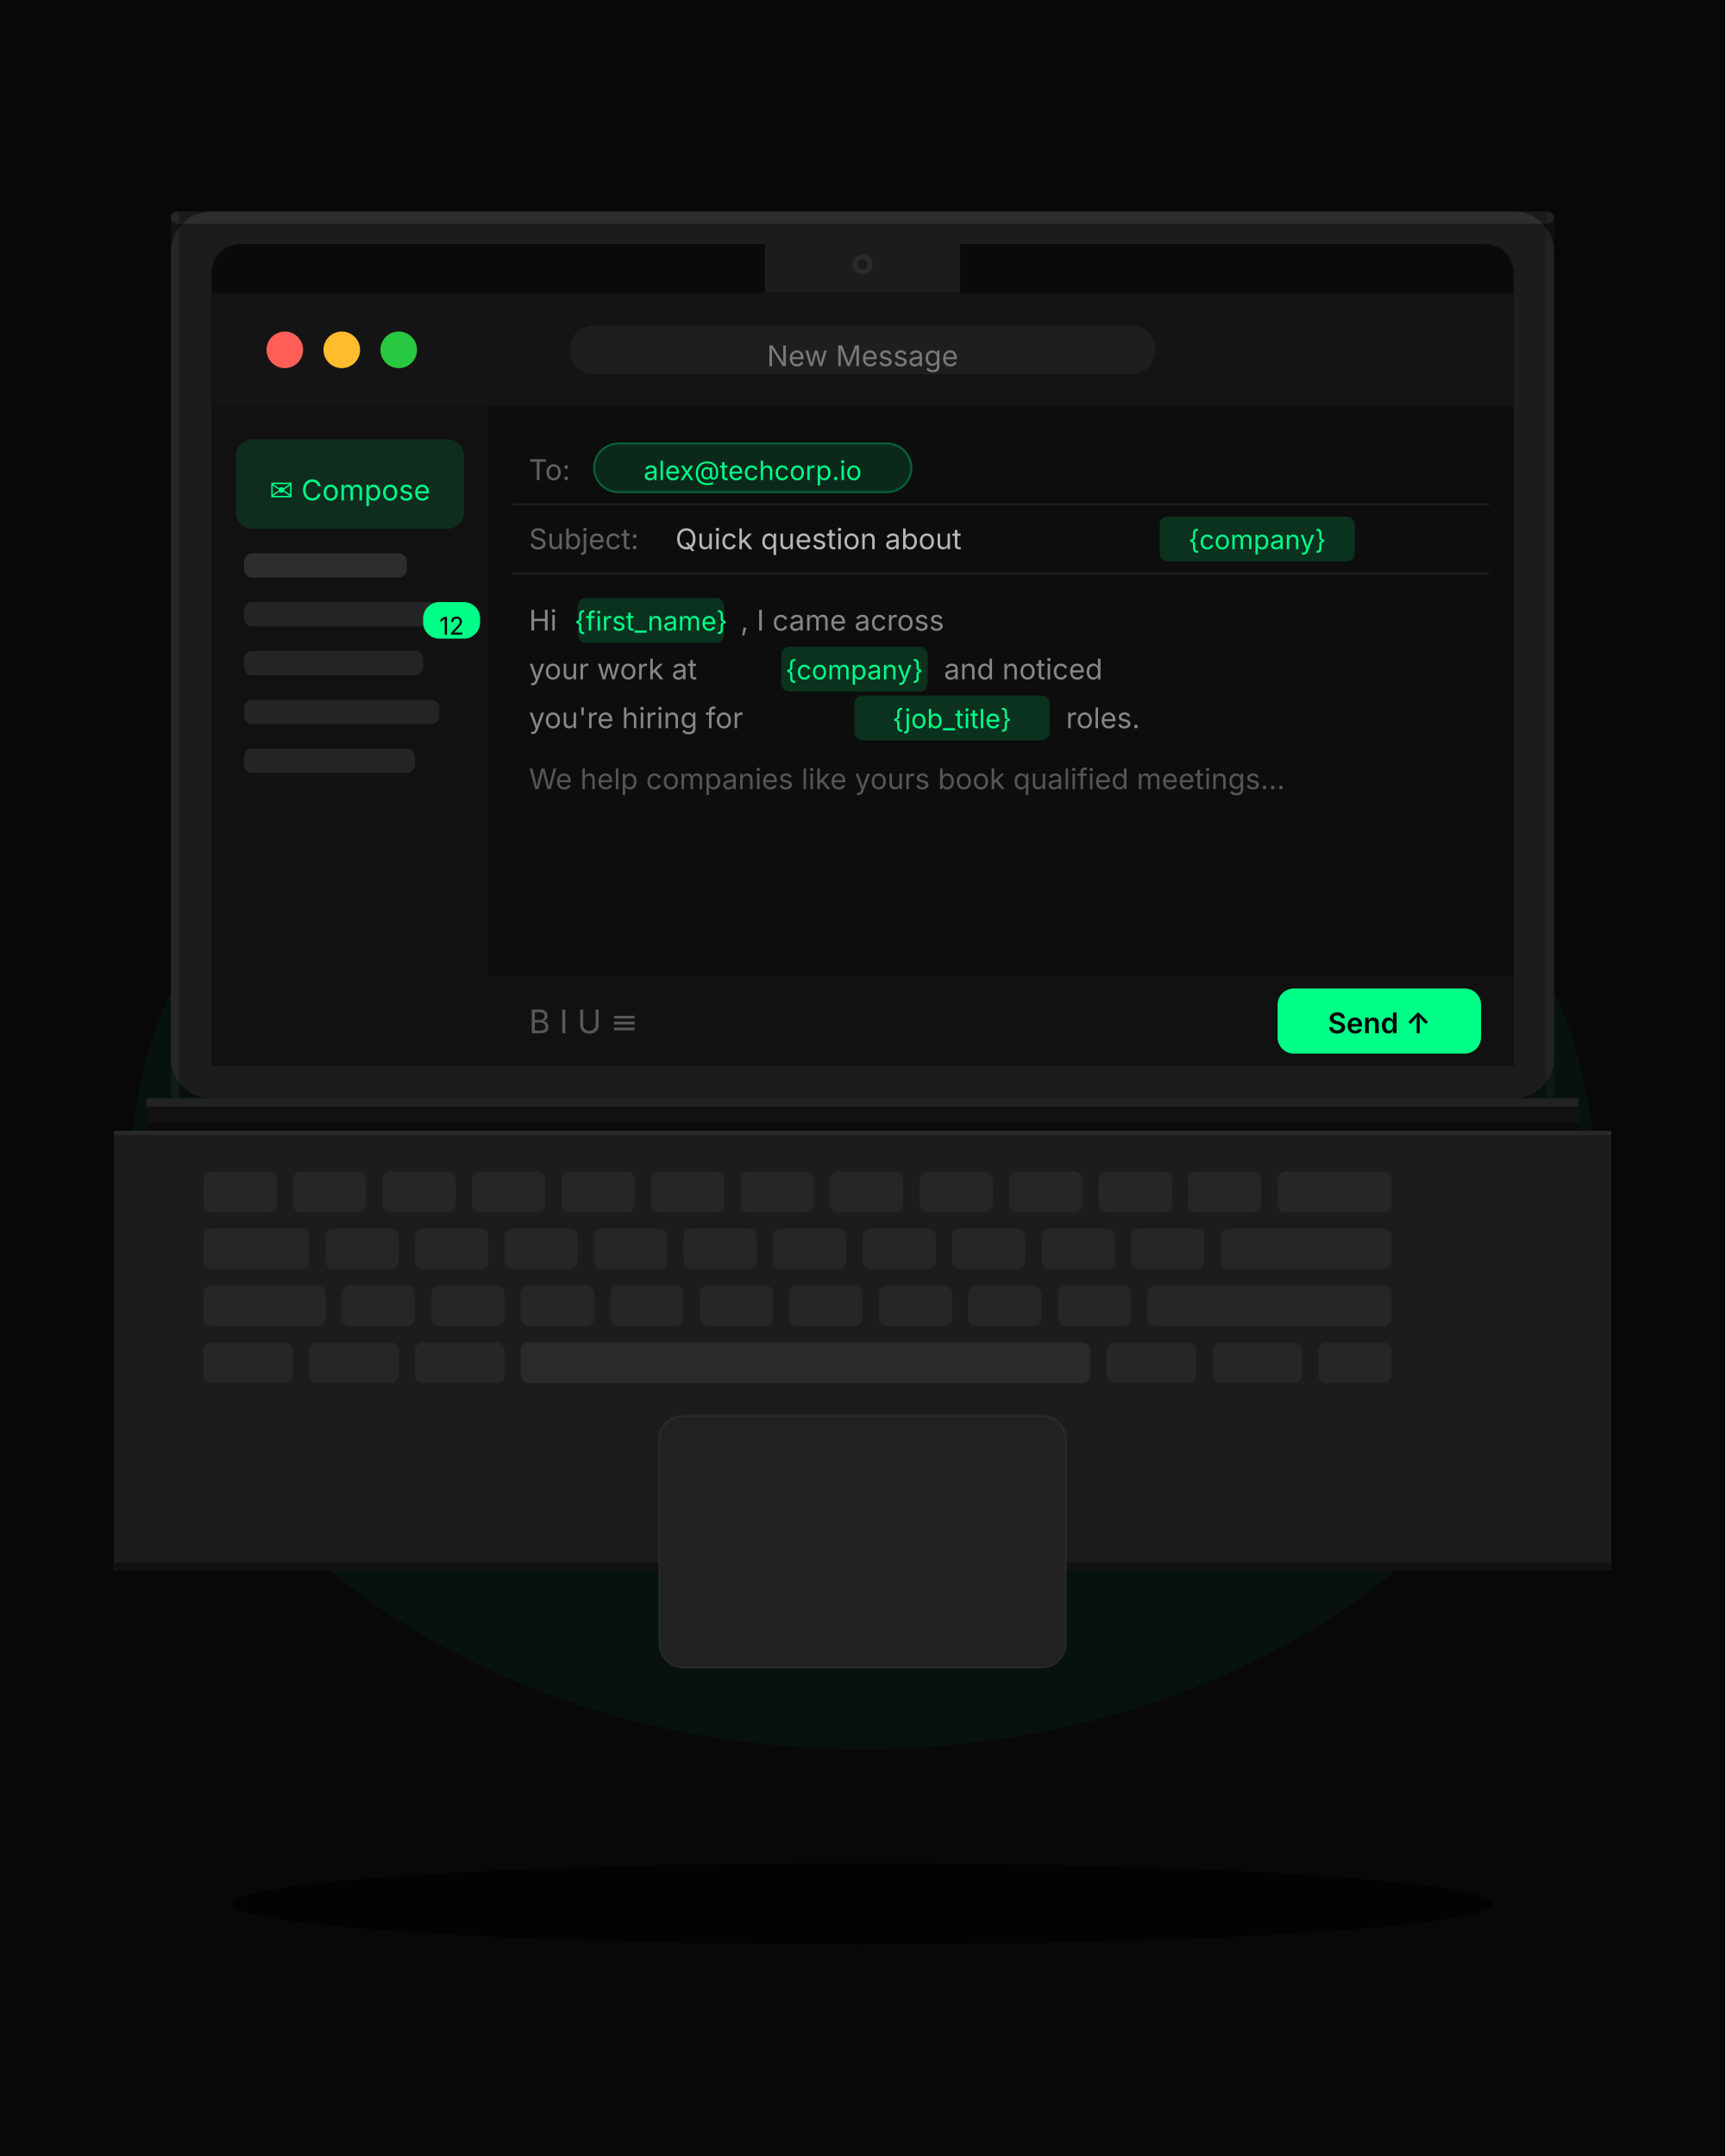
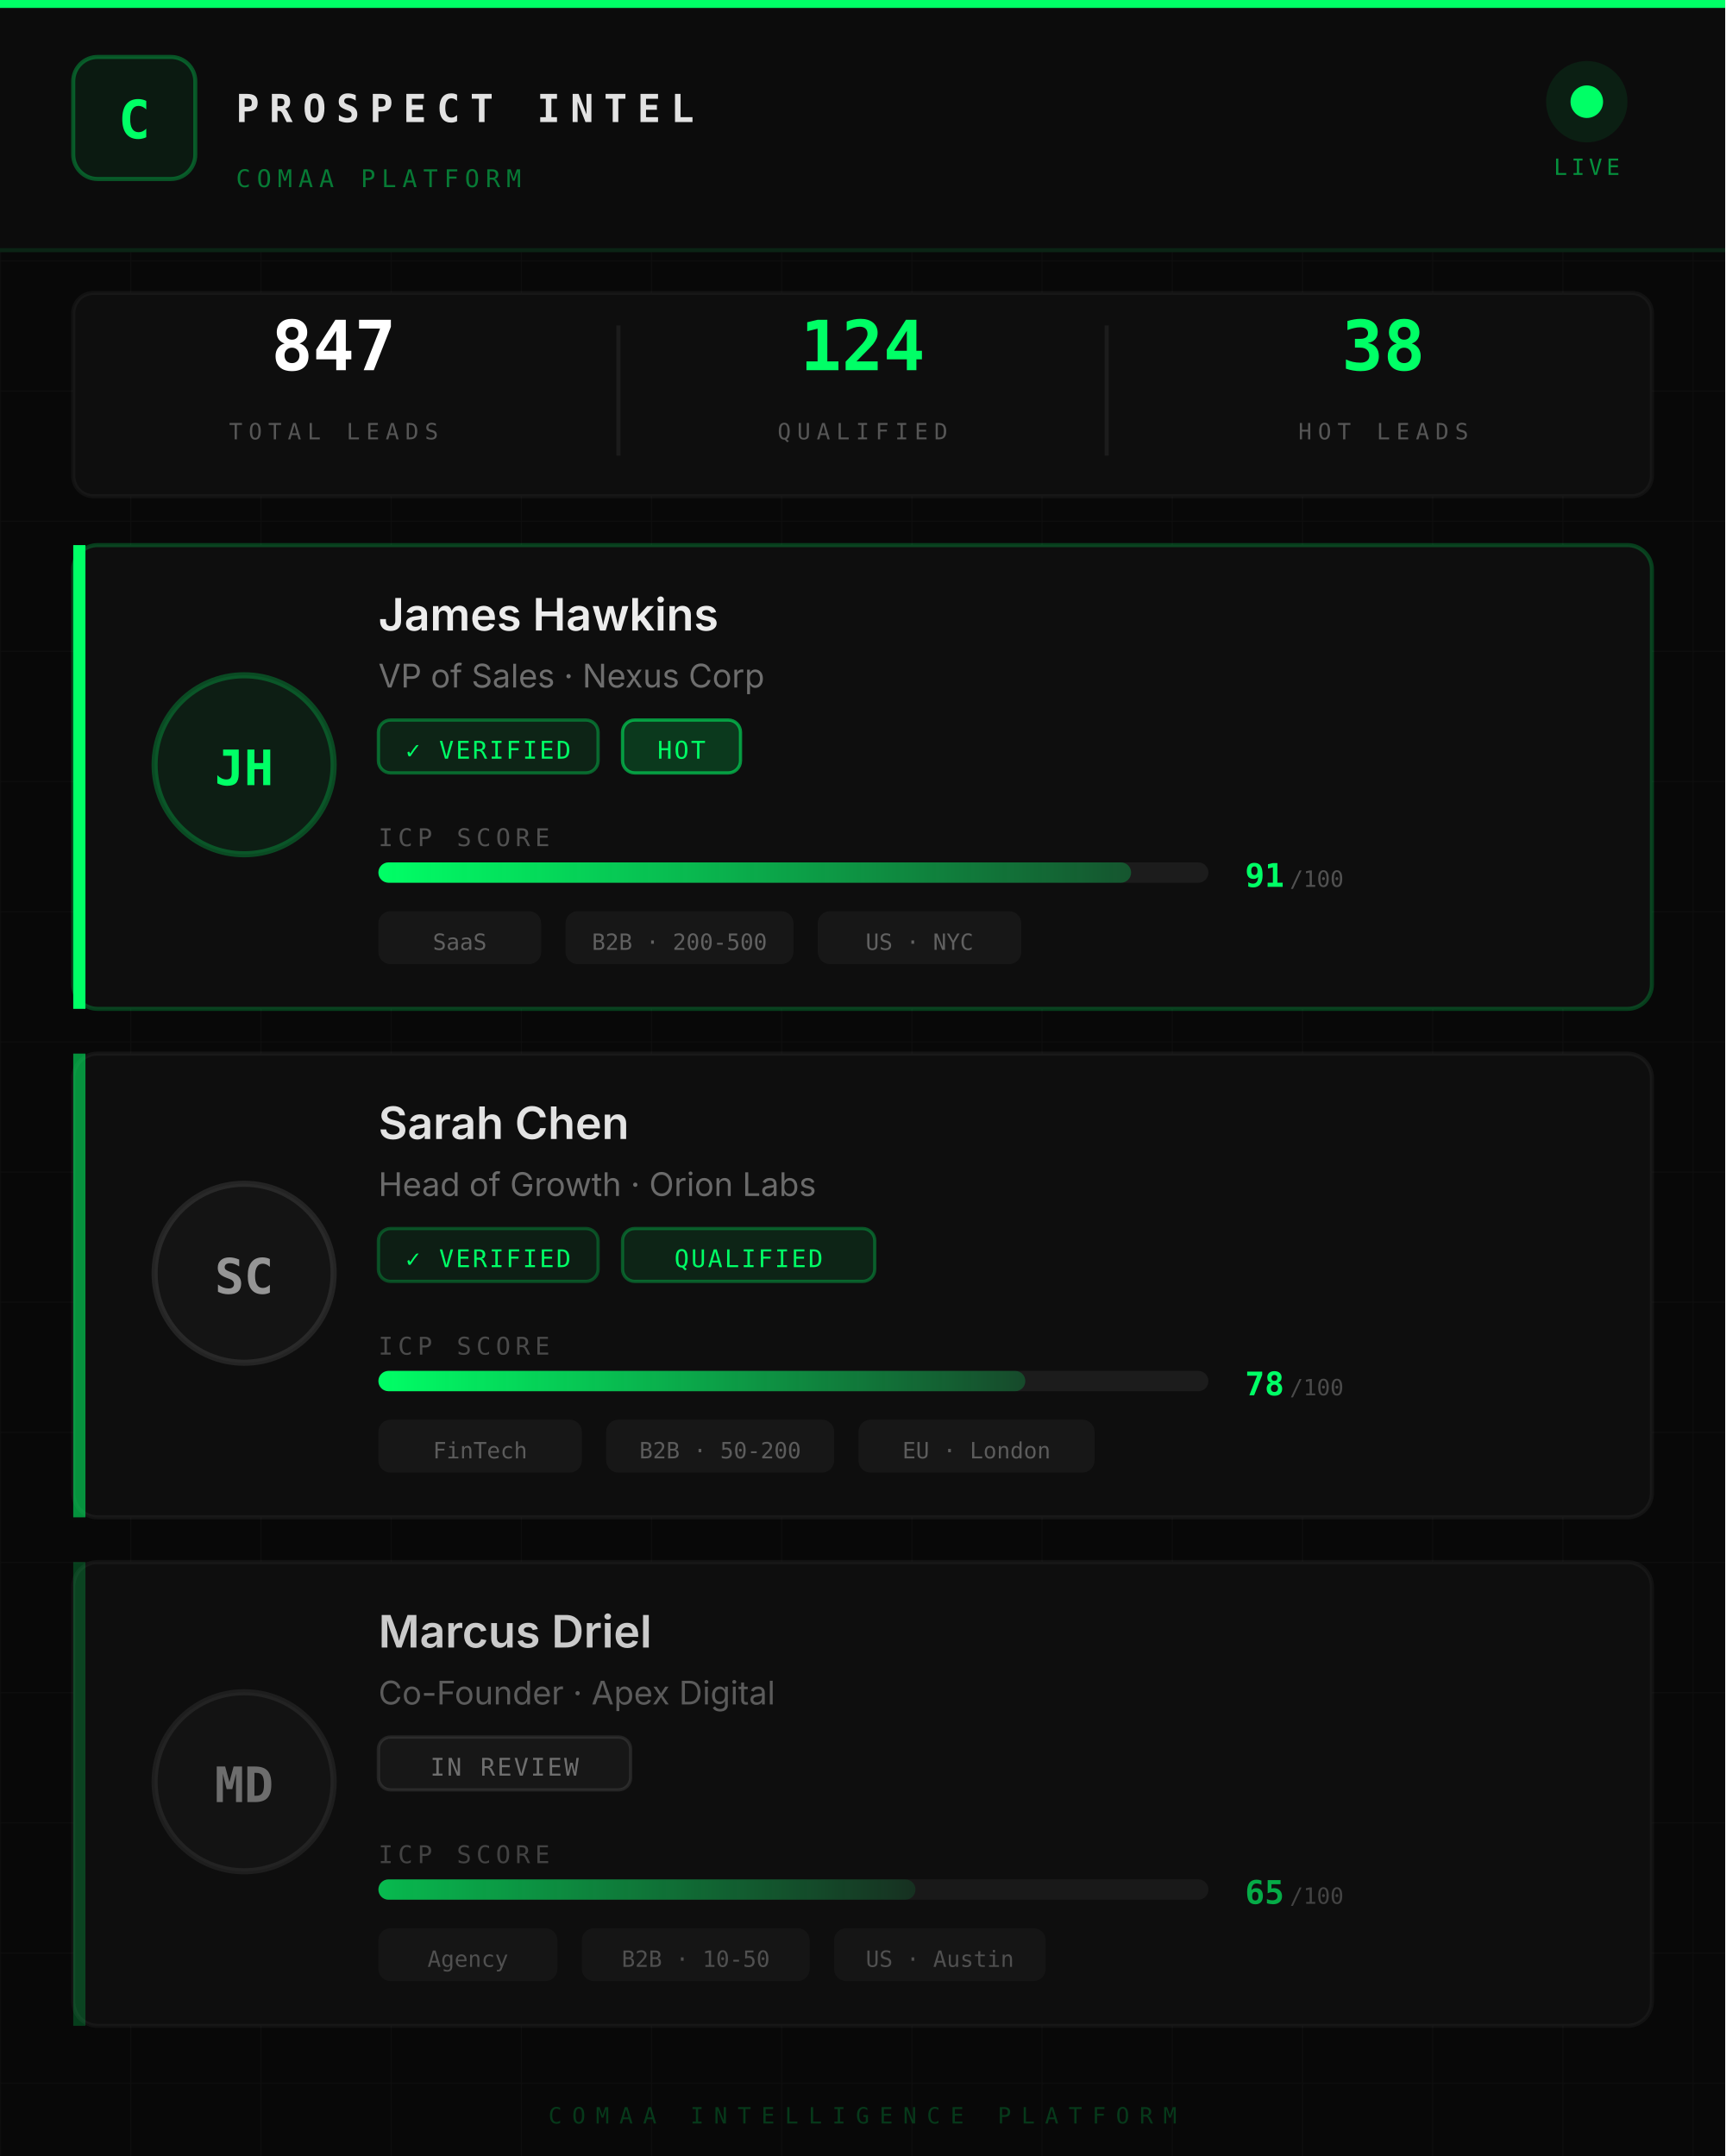
<svg xmlns="http://www.w3.org/2000/svg" width="424" height="530" viewBox="0 0 424 530" fill="none">
+   <defs>
+     <style>
+       @keyframes blink { 0%,100%{opacity:1} 50%{opacity:0.15} }
+       @keyframes glow  { 0%,100%{opacity:0.25} 50%{opacity:0.6} }
+       .live-dot  { animation: blink 1.6s ease-in-out infinite; }
+       .live-ring { animation: glow  1.6s ease-in-out infinite; }
+     </style>
+     <pattern id="g1" x="0" y="0" width="32" height="32" patternUnits="userSpaceOnUse">
+       <path d="M32 0L0 0 0 32" fill="none" stroke="rgba(255,255,255,0.025)" stroke-width="0.5" />
+     </pattern>
+     <linearGradient id="bar1" x1="0" y1="0" x2="1" y2="0">
+       <stop offset="0%" stop-color="#00ff66" />
+       <stop offset="100%" stop-color="rgba(0,255,102,0.25)" />
+     </linearGradient>
+     <linearGradient id="bar2" x1="0" y1="0" x2="1" y2="0">
+       <stop offset="0%" stop-color="#00ff66" />
+       <stop offset="100%" stop-color="rgba(0,255,102,0.2)" />
+     </linearGradient>
+     <linearGradient id="bar3" x1="0" y1="0" x2="1" y2="0">
+       <stop offset="0%" stop-color="rgba(0,255,102,0.7)" />
+       <stop offset="100%" stop-color="rgba(0,255,102,0.1)" />
+     </linearGradient>
+   </defs>
  <rect width="424" height="530" fill="#080808" />
-   <ellipse cx="212" cy="290" rx="180" ry="140" fill="rgba(0,255,136,0.04)" />
-   <ellipse cx="212" cy="468" rx="155" ry="10" fill="rgba(0,0,0,0.6)" />
-   <rect x="42" y="52" width="340" height="218" rx="10" fill="#1c1c1e" />
-   <rect x="42" y="52" width="340" height="3" rx="2" fill="rgba(255,255,255,0.08)" />
-   <rect x="42" y="52" width="2" height="218" rx="1" fill="rgba(255,255,255,0.05)" />
-   <rect x="380" y="52" width="2" height="218" rx="1" fill="rgba(255,255,255,0.03)" />
-   <rect x="52" y="60" width="320" height="202" rx="7" fill="#0a0a0a" />
-   <rect x="188" y="60" width="48" height="12" rx="0 0 6 6" fill="#1c1c1e" />
-   <circle cx="212" cy="65" r="2.5" fill="#2a2a2a" />
-   <circle cx="212" cy="65" r="1.2" fill="#1a1a1a" />
-   <rect x="52" y="72" width="320" height="190" fill="#0d0d0d" />
-   <rect x="52" y="72" width="320" height="28" fill="#141414" />
-   <circle cx="70" cy="86" r="4.5" fill="#ff5f57" />
-   <circle cx="84" cy="86" r="4.5" fill="#ffbd2e" />
-   <circle cx="98" cy="86" r="4.5" fill="#28c840" />
-   <rect x="140" y="80" width="144" height="12" rx="6" fill="#1e1e1e" />
-   <text x="212" y="90" font-family="-apple-system, sans-serif" font-size="7" fill="rgba(255,255,255,0.4)" text-anchor="middle">New Message</text>
-   <rect x="52" y="100" width="68" height="162" fill="#111" />
-   <rect x="58" y="108" width="56" height="22" rx="4" fill="rgba(0,255,136,0.12)" />
-   <text x="86" y="123" font-family="-apple-system, sans-serif" font-size="7" fill="#00ff88" text-anchor="middle">✉ Compose</text>
-   <rect x="60" y="136" width="40" height="6" rx="2" fill="rgba(255,255,255,0.12)" />
-   <rect x="60" y="148" width="50" height="6" rx="2" fill="rgba(255,255,255,0.08)" />
-   <rect x="60" y="160" width="44" height="6" rx="2" fill="rgba(255,255,255,0.08)" />
-   <rect x="60" y="172" width="48" height="6" rx="2" fill="rgba(255,255,255,0.08)" />
-   <rect x="60" y="184" width="42" height="6" rx="2" fill="rgba(255,255,255,0.08)" />
-   <rect x="104" y="148" width="14" height="9" rx="4" fill="#00ff88" />
-   <text x="111" y="156" font-family="-apple-system, sans-serif" font-size="6" fill="#000" text-anchor="middle">12</text>
-   <rect x="120" y="100" width="252" height="162" fill="#0d0d0d" />
-   <rect x="126" y="106" width="240" height="18" rx="0" fill="transparent" />
-   <text x="130" y="118" font-family="-apple-system, sans-serif" font-size="7" fill="rgba(255,255,255,0.35)">To:</text>
-   <rect x="146" y="109" width="78" height="12" rx="6" fill="rgba(0,255,136,0.12)" stroke="rgba(0,255,136,0.3)" stroke-width="0.5" />
-   <text x="185" y="118" font-family="-apple-system, sans-serif" font-size="6.5" fill="#00ff88" text-anchor="middle">alex@techcorp.io</text>
-   <line x1="126" y1="124" x2="366" y2="124" stroke="rgba(255,255,255,0.07)" stroke-width="0.5" />
-   <text x="130" y="135" font-family="-apple-system, sans-serif" font-size="7" fill="rgba(255,255,255,0.35)">Subject:</text>
-   <text x="166" y="135" font-family="-apple-system, sans-serif" font-size="7" fill="rgba(255,255,255,0.7)">Quick question about </text>
-   <rect x="285" y="127" width="48" height="11" rx="2" fill="rgba(0,255,136,0.15)" />
-   <text x="309" y="135" font-family="-apple-system, sans-serif" font-size="6.5" fill="#00ff88" text-anchor="middle">{company}</text>
-   <line x1="126" y1="141" x2="366" y2="141" stroke="rgba(255,255,255,0.07)" stroke-width="0.5" />
-   <text x="130" y="155" font-family="-apple-system, sans-serif" font-size="7" fill="rgba(255,255,255,0.5)">Hi</text>
-   <rect x="142" y="147" width="36" height="11" rx="2" fill="rgba(0,255,136,0.15)" />
-   <text x="160" y="155" font-family="-apple-system, sans-serif" font-size="6.5" fill="#00ff88" text-anchor="middle">{first_name}</text>
-   <text x="182" y="155" font-family="-apple-system, sans-serif" font-size="7" fill="rgba(255,255,255,0.5)">, I came across</text>
-   <text x="130" y="167" font-family="-apple-system, sans-serif" font-size="7" fill="rgba(255,255,255,0.5)">your work at</text>
-   <rect x="192" y="159" width="36" height="11" rx="2" fill="rgba(0,255,136,0.15)" />
-   <text x="210" y="167" font-family="-apple-system, sans-serif" font-size="6.5" fill="#00ff88" text-anchor="middle">{company}</text>
-   <text x="232" y="167" font-family="-apple-system, sans-serif" font-size="7" fill="rgba(255,255,255,0.5)">and noticed</text>
-   <text x="130" y="179" font-family="-apple-system, sans-serif" font-size="7" fill="rgba(255,255,255,0.5)">you're hiring for</text>
-   <rect x="210" y="171" width="48" height="11" rx="2" fill="rgba(0,255,136,0.15)" />
-   <text x="234" y="179" font-family="-apple-system, sans-serif" font-size="6.5" fill="#00ff88" text-anchor="middle">{job_title}</text>
-   <text x="262" y="179" font-family="-apple-system, sans-serif" font-size="7" fill="rgba(255,255,255,0.5)">roles.</text>
-   <text x="130" y="194" font-family="-apple-system, sans-serif" font-size="7" fill="rgba(255,255,255,0.3)">We help companies like yours book qualified meetings...</text>
-   <rect x="120" y="240" width="252" height="22" fill="#111" />
-   <text x="130" y="254" font-family="-apple-system, sans-serif" font-size="8" fill="rgba(255,255,255,0.3)">B  I  U  ≡</text>
-   <rect x="314" y="243" width="50" height="16" rx="4" fill="#00ff88" />
-   <text x="339" y="254" font-family="-apple-system, sans-serif" font-size="7" fill="#000" text-anchor="middle" font-weight="600">Send ↑</text>
-   <rect x="36" y="270" width="352" height="8" rx="0" fill="#111" />
-   <rect x="36" y="270" width="352" height="2" fill="#222" />
-   <rect x="36" y="276" width="352" height="2" fill="#0a0a0a" />
-   <rect x="28" y="278" width="368" height="108" rx="0 0 12 12" fill="#1c1c1e" />
-   <rect x="28" y="278" width="368" height="1" fill="rgba(255,255,255,0.06)" />
-   <rect x="28" y="384" width="368" height="2" rx="1" fill="#111" />
-   <rect x="50" y="288" width="18" height="10" rx="2" fill="#262626" />
-   <rect x="72" y="288" width="18" height="10" rx="2" fill="#262626" />
-   <rect x="94" y="288" width="18" height="10" rx="2" fill="#262626" />
-   <rect x="116" y="288" width="18" height="10" rx="2" fill="#262626" />
-   <rect x="138" y="288" width="18" height="10" rx="2" fill="#262626" />
-   <rect x="160" y="288" width="18" height="10" rx="2" fill="#262626" />
-   <rect x="182" y="288" width="18" height="10" rx="2" fill="#262626" />
-   <rect x="204" y="288" width="18" height="10" rx="2" fill="#262626" />
-   <rect x="226" y="288" width="18" height="10" rx="2" fill="#262626" />
-   <rect x="248" y="288" width="18" height="10" rx="2" fill="#262626" />
-   <rect x="270" y="288" width="18" height="10" rx="2" fill="#262626" />
-   <rect x="292" y="288" width="18" height="10" rx="2" fill="#262626" />
-   <rect x="314" y="288" width="28" height="10" rx="2" fill="#262626" />
-   <rect x="50" y="302" width="26" height="10" rx="2" fill="#262626" />
-   <rect x="80" y="302" width="18" height="10" rx="2" fill="#262626" />
-   <rect x="102" y="302" width="18" height="10" rx="2" fill="#262626" />
-   <rect x="124" y="302" width="18" height="10" rx="2" fill="#262626" />
-   <rect x="146" y="302" width="18" height="10" rx="2" fill="#262626" />
-   <rect x="168" y="302" width="18" height="10" rx="2" fill="#262626" />
-   <rect x="190" y="302" width="18" height="10" rx="2" fill="#262626" />
-   <rect x="212" y="302" width="18" height="10" rx="2" fill="#262626" />
-   <rect x="234" y="302" width="18" height="10" rx="2" fill="#262626" />
-   <rect x="256" y="302" width="18" height="10" rx="2" fill="#262626" />
-   <rect x="278" y="302" width="18" height="10" rx="2" fill="#262626" />
-   <rect x="300" y="302" width="42" height="10" rx="2" fill="#262626" />
-   <rect x="50" y="316" width="30" height="10" rx="2" fill="#262626" />
-   <rect x="84" y="316" width="18" height="10" rx="2" fill="#262626" />
-   <rect x="106" y="316" width="18" height="10" rx="2" fill="#262626" />
-   <rect x="128" y="316" width="18" height="10" rx="2" fill="#262626" />
-   <rect x="150" y="316" width="18" height="10" rx="2" fill="#262626" />
-   <rect x="172" y="316" width="18" height="10" rx="2" fill="#262626" />
-   <rect x="194" y="316" width="18" height="10" rx="2" fill="#262626" />
-   <rect x="216" y="316" width="18" height="10" rx="2" fill="#262626" />
-   <rect x="238" y="316" width="18" height="10" rx="2" fill="#262626" />
-   <rect x="260" y="316" width="18" height="10" rx="2" fill="#262626" />
-   <rect x="282" y="316" width="60" height="10" rx="2" fill="#262626" />
-   <rect x="50" y="330" width="22" height="10" rx="2" fill="#262626" />
-   <rect x="76" y="330" width="22" height="10" rx="2" fill="#262626" />
-   <rect x="102" y="330" width="22" height="10" rx="2" fill="#262626" />
-   <rect x="128" y="330" width="140" height="10" rx="2" fill="#2a2a2a" />
-   <rect x="272" y="330" width="22" height="10" rx="2" fill="#262626" />
-   <rect x="298" y="330" width="22" height="10" rx="2" fill="#262626" />
-   <rect x="324" y="330" width="18" height="10" rx="2" fill="#262626" />
-   <rect x="162" y="348" width="100" height="62" rx="6" fill="#212121" stroke="rgba(255,255,255,0.05)" stroke-width="0.5" />
+   <rect width="424" height="530" fill="url(#g1)" />
+   <rect x="0" y="0" width="424" height="2" fill="#00ff66" />
+   <rect x="0" y="2" width="424" height="60" fill="#0c0c0c" />
+   <rect x="0" y="61" width="424" height="1" fill="rgba(0,255,102,0.1)" />
+   <rect x="18" y="14" width="30" height="30" rx="6" fill="rgba(0,255,102,0.06)" stroke="rgba(0,255,102,0.3)" stroke-width="1" />
+   <text x="33" y="34" font-family="monospace" font-size="13" fill="#00ff66" text-anchor="middle" font-weight="700">C</text>
+   <text x="58" y="30" font-family="monospace" font-size="9.5" fill="rgba(255,255,255,0.88)" letter-spacing="2.5" font-weight="700">PROSPECT INTEL</text>
+   <text x="58" y="46" font-family="monospace" font-size="6" fill="rgba(0,255,102,0.45)" letter-spacing="1.5">COMAA PLATFORM</text>
+   <circle cx="390" cy="25" r="10" fill="rgba(0,255,102,0.08)" class="live-ring" />
+   <circle cx="390" cy="25" r="4" fill="#00ff66" class="live-dot" />
+   <text x="390" y="43" font-family="monospace" font-size="5.5" fill="rgba(0,255,102,0.55)" text-anchor="middle" letter-spacing="1">LIVE</text>
+   <rect x="18" y="72" width="388" height="50" rx="5" fill="#0e0e0e" stroke="rgba(255,255,255,0.04)" stroke-width="1" />
+   <text x="82" y="91" font-family="monospace" font-size="17" fill="#ffffff" font-weight="700" text-anchor="middle">847</text>
+   <text x="82" y="108" font-family="monospace" font-size="5.5" fill="rgba(255,255,255,0.3)" text-anchor="middle" letter-spacing="1.5">TOTAL LEADS</text>
+   <line x1="152" y1="80" x2="152" y2="112" stroke="rgba(255,255,255,0.06)" stroke-width="1" />
+   <text x="212" y="91" font-family="monospace" font-size="17" fill="#00ff66" font-weight="700" text-anchor="middle">124</text>
+   <text x="212" y="108" font-family="monospace" font-size="5.5" fill="rgba(255,255,255,0.3)" text-anchor="middle" letter-spacing="1.5">QUALIFIED</text>
+   <line x1="272" y1="80" x2="272" y2="112" stroke="rgba(255,255,255,0.06)" stroke-width="1" />
+   <text x="340" y="91" font-family="monospace" font-size="17" fill="#00ff66" font-weight="700" text-anchor="middle">38</text>
+   <text x="340" y="108" font-family="monospace" font-size="5.5" fill="rgba(255,255,255,0.3)" text-anchor="middle" letter-spacing="1.5">HOT LEADS</text>
+   <rect x="18" y="134" width="388" height="114" rx="6" fill="#0e0e0e" stroke="rgba(0,255,102,0.22)" stroke-width="1" />
+   <rect x="18" y="134" width="3" height="114" rx="3 0 0 3" fill="#00ff66" />
+   <circle cx="60" cy="188" r="22" fill="rgba(0,255,102,0.07)" stroke="rgba(0,255,102,0.25)" stroke-width="1.5" />
+   <text x="60" y="193" font-family="monospace" font-size="12" fill="#00ff66" text-anchor="middle" font-weight="700">JH</text>
+   <text x="93" y="155" font-family="-apple-system,sans-serif" font-size="11" fill="rgba(255,255,255,0.92)" font-weight="600">James Hawkins</text>
+   <text x="93" y="169" font-family="-apple-system,sans-serif" font-size="8" fill="rgba(255,255,255,0.4)">VP of Sales · Nexus Corp</text>
+   <rect x="93" y="177" width="54" height="13" rx="3" fill="rgba(0,255,102,0.09)" stroke="rgba(0,255,102,0.35)" stroke-width="0.8" />
+   <text x="120" y="186.5" font-family="monospace" font-size="6" fill="#00ff66" text-anchor="middle" letter-spacing="0.5">✓ VERIFIED</text>
+   <rect x="153" y="177" width="29" height="13" rx="3" fill="rgba(0,255,102,0.18)" stroke="rgba(0,255,102,0.55)" stroke-width="0.8" />
+   <text x="167.5" y="186.5" font-family="monospace" font-size="6" fill="#00ff66" text-anchor="middle" letter-spacing="0.5">HOT</text>
+   <text x="93" y="208" font-family="monospace" font-size="6" fill="rgba(255,255,255,0.28)" letter-spacing="1.2">ICP SCORE</text>
+   <rect x="93" y="212" width="204" height="5" rx="2.5" fill="rgba(255,255,255,0.06)" />
+   <rect x="93" y="212" width="185" height="5" rx="2.5" fill="url(#bar1)" />
+   <text x="306" y="218" font-family="monospace" font-size="8" fill="#00ff66" font-weight="700">91</text>
+   <text x="317" y="218" font-family="monospace" font-size="5.5" fill="rgba(255,255,255,0.28)">/100</text>
+   <rect x="93" y="224" width="40" height="13" rx="3" fill="rgba(255,255,255,0.04)" />
+   <text x="113" y="233.5" font-family="monospace" font-size="5.5" fill="rgba(255,255,255,0.32)" text-anchor="middle">SaaS</text>
+   <rect x="139" y="224" width="56" height="13" rx="3" fill="rgba(255,255,255,0.04)" />
+   <text x="167" y="233.5" font-family="monospace" font-size="5.5" fill="rgba(255,255,255,0.32)" text-anchor="middle">B2B · 200-500</text>
+   <rect x="201" y="224" width="50" height="13" rx="3" fill="rgba(255,255,255,0.04)" />
+   <text x="226" y="233.5" font-family="monospace" font-size="5.5" fill="rgba(255,255,255,0.32)" text-anchor="middle">US · NYC</text>
+   <rect x="18" y="259" width="388" height="114" rx="6" fill="#0e0e0e" stroke="rgba(255,255,255,0.05)" stroke-width="1" />
+   <rect x="18" y="259" width="3" height="114" rx="3 0 0 3" fill="rgba(0,255,102,0.55)" />
+   <circle cx="60" cy="313" r="22" fill="rgba(255,255,255,0.025)" stroke="rgba(255,255,255,0.09)" stroke-width="1.5" />
+   <text x="60" y="318" font-family="monospace" font-size="12" fill="rgba(255,255,255,0.55)" text-anchor="middle" font-weight="700">SC</text>
+   <text x="93" y="280" font-family="-apple-system,sans-serif" font-size="11" fill="rgba(255,255,255,0.88)" font-weight="600">Sarah Chen</text>
+   <text x="93" y="294" font-family="-apple-system,sans-serif" font-size="8" fill="rgba(255,255,255,0.38)">Head of Growth · Orion Labs</text>
+   <rect x="93" y="302" width="54" height="13" rx="3" fill="rgba(0,255,102,0.07)" stroke="rgba(0,255,102,0.25)" stroke-width="0.8" />
+   <text x="120" y="311.5" font-family="monospace" font-size="6" fill="#00ff66" text-anchor="middle" letter-spacing="0.5">✓ VERIFIED</text>
+   <rect x="153" y="302" width="62" height="13" rx="3" fill="rgba(0,255,102,0.09)" stroke="rgba(0,255,102,0.3)" stroke-width="0.8" />
+   <text x="184" y="311.5" font-family="monospace" font-size="6" fill="#00ff66" text-anchor="middle" letter-spacing="0.5">QUALIFIED</text>
+   <text x="93" y="333" font-family="monospace" font-size="6" fill="rgba(255,255,255,0.25)" letter-spacing="1.2">ICP SCORE</text>
+   <rect x="93" y="337" width="204" height="5" rx="2.5" fill="rgba(255,255,255,0.06)" />
+   <rect x="93" y="337" width="159" height="5" rx="2.5" fill="url(#bar2)" />
+   <text x="306" y="343" font-family="monospace" font-size="8" fill="#00ff66" font-weight="700">78</text>
+   <text x="317" y="343" font-family="monospace" font-size="5.5" fill="rgba(255,255,255,0.25)">/100</text>
+   <rect x="93" y="349" width="50" height="13" rx="3" fill="rgba(255,255,255,0.04)" />
+   <text x="118" y="358.5" font-family="monospace" font-size="5.5" fill="rgba(255,255,255,0.3)" text-anchor="middle">FinTech</text>
+   <rect x="149" y="349" width="56" height="13" rx="3" fill="rgba(255,255,255,0.04)" />
+   <text x="177" y="358.5" font-family="monospace" font-size="5.5" fill="rgba(255,255,255,0.3)" text-anchor="middle">B2B · 50-200</text>
+   <rect x="211" y="349" width="58" height="13" rx="3" fill="rgba(255,255,255,0.04)" />
+   <text x="240" y="358.5" font-family="monospace" font-size="5.5" fill="rgba(255,255,255,0.3)" text-anchor="middle">EU · London</text>
+   <rect x="18" y="384" width="388" height="114" rx="6" fill="#0e0e0e" stroke="rgba(255,255,255,0.04)" stroke-width="1" />
+   <rect x="18" y="384" width="3" height="114" rx="3 0 0 3" fill="rgba(0,255,102,0.22)" />
+   <circle cx="60" cy="438" r="22" fill="rgba(255,255,255,0.02)" stroke="rgba(255,255,255,0.07)" stroke-width="1.5" />
+   <text x="60" y="443" font-family="monospace" font-size="12" fill="rgba(255,255,255,0.38)" text-anchor="middle" font-weight="700">MD</text>
+   <text x="93" y="405" font-family="-apple-system,sans-serif" font-size="11" fill="rgba(255,255,255,0.78)" font-weight="600">Marcus Driel</text>
+   <text x="93" y="419" font-family="-apple-system,sans-serif" font-size="8" fill="rgba(255,255,255,0.32)">Co-Founder · Apex Digital</text>
+   <rect x="93" y="427" width="62" height="13" rx="3" fill="rgba(255,255,255,0.04)" stroke="rgba(255,255,255,0.09)" stroke-width="0.8" />
+   <text x="124" y="436.5" font-family="monospace" font-size="6" fill="rgba(255,255,255,0.38)" text-anchor="middle" letter-spacing="0.5">IN REVIEW</text>
+   <text x="93" y="458" font-family="monospace" font-size="6" fill="rgba(255,255,255,0.22)" letter-spacing="1.2">ICP SCORE</text>
+   <rect x="93" y="462" width="204" height="5" rx="2.5" fill="rgba(255,255,255,0.05)" />
+   <rect x="93" y="462" width="132" height="5" rx="2.5" fill="url(#bar3)" />
+   <text x="306" y="468" font-family="monospace" font-size="8" fill="rgba(0,255,102,0.65)" font-weight="700">65</text>
+   <text x="317" y="468" font-family="monospace" font-size="5.5" fill="rgba(255,255,255,0.22)">/100</text>
+   <rect x="93" y="474" width="44" height="13" rx="3" fill="rgba(255,255,255,0.03)" />
+   <text x="115" y="483.5" font-family="monospace" font-size="5.5" fill="rgba(255,255,255,0.25)" text-anchor="middle">Agency</text>
+   <rect x="143" y="474" width="56" height="13" rx="3" fill="rgba(255,255,255,0.03)" />
+   <text x="171" y="483.5" font-family="monospace" font-size="5.5" fill="rgba(255,255,255,0.25)" text-anchor="middle">B2B · 10-50</text>
+   <rect x="205" y="474" width="52" height="13" rx="3" fill="rgba(255,255,255,0.03)" />
+   <text x="231" y="483.5" font-family="monospace" font-size="5.5" fill="rgba(255,255,255,0.25)" text-anchor="middle">US · Austin</text>
+   <text x="212" y="522" font-family="monospace" font-size="5.5" fill="rgba(0,255,102,0.2)" text-anchor="middle" letter-spacing="2.5">COMAA INTELLIGENCE PLATFORM</text>
</svg>
